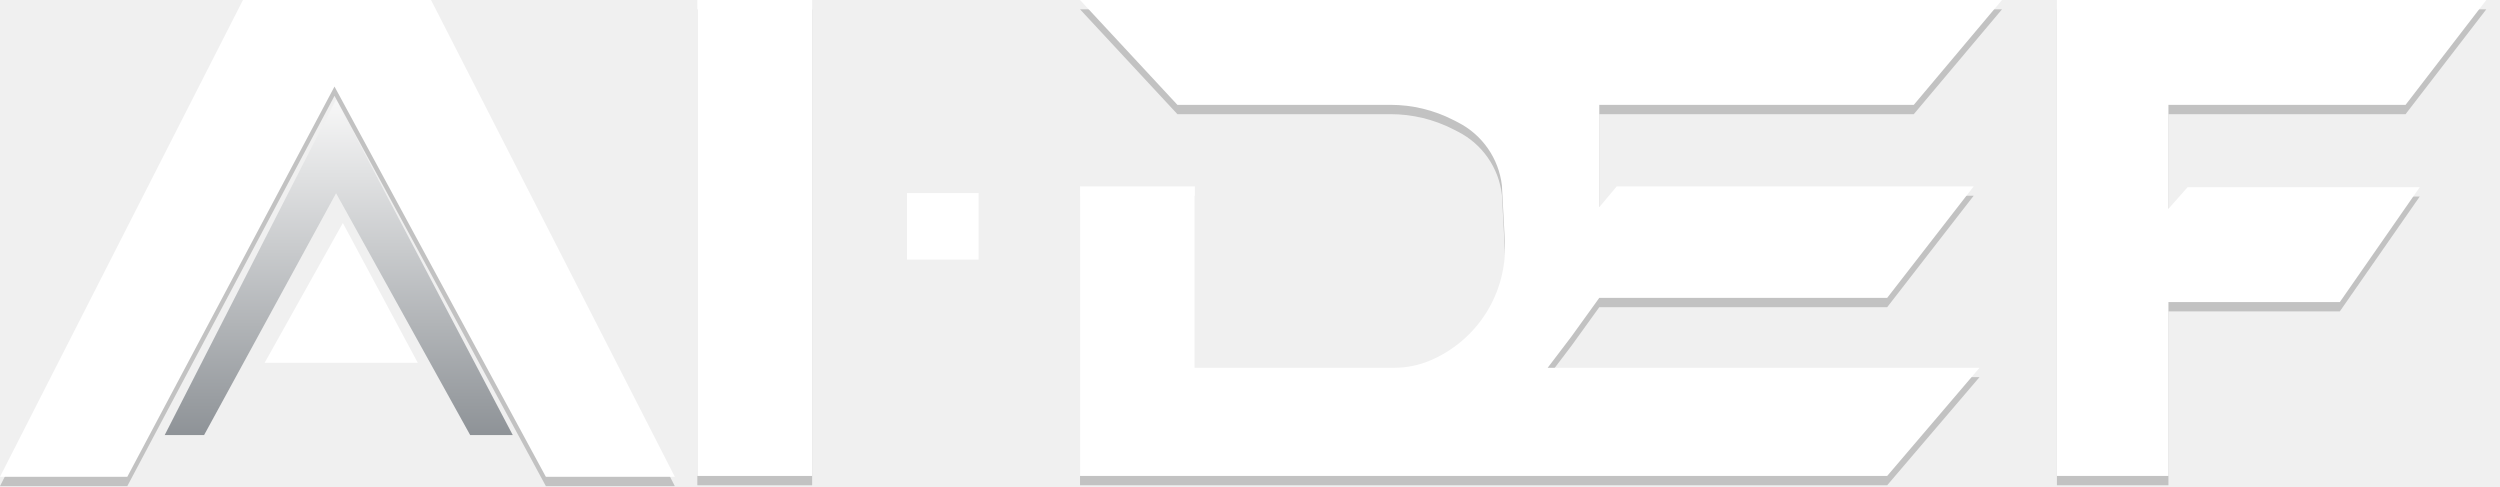
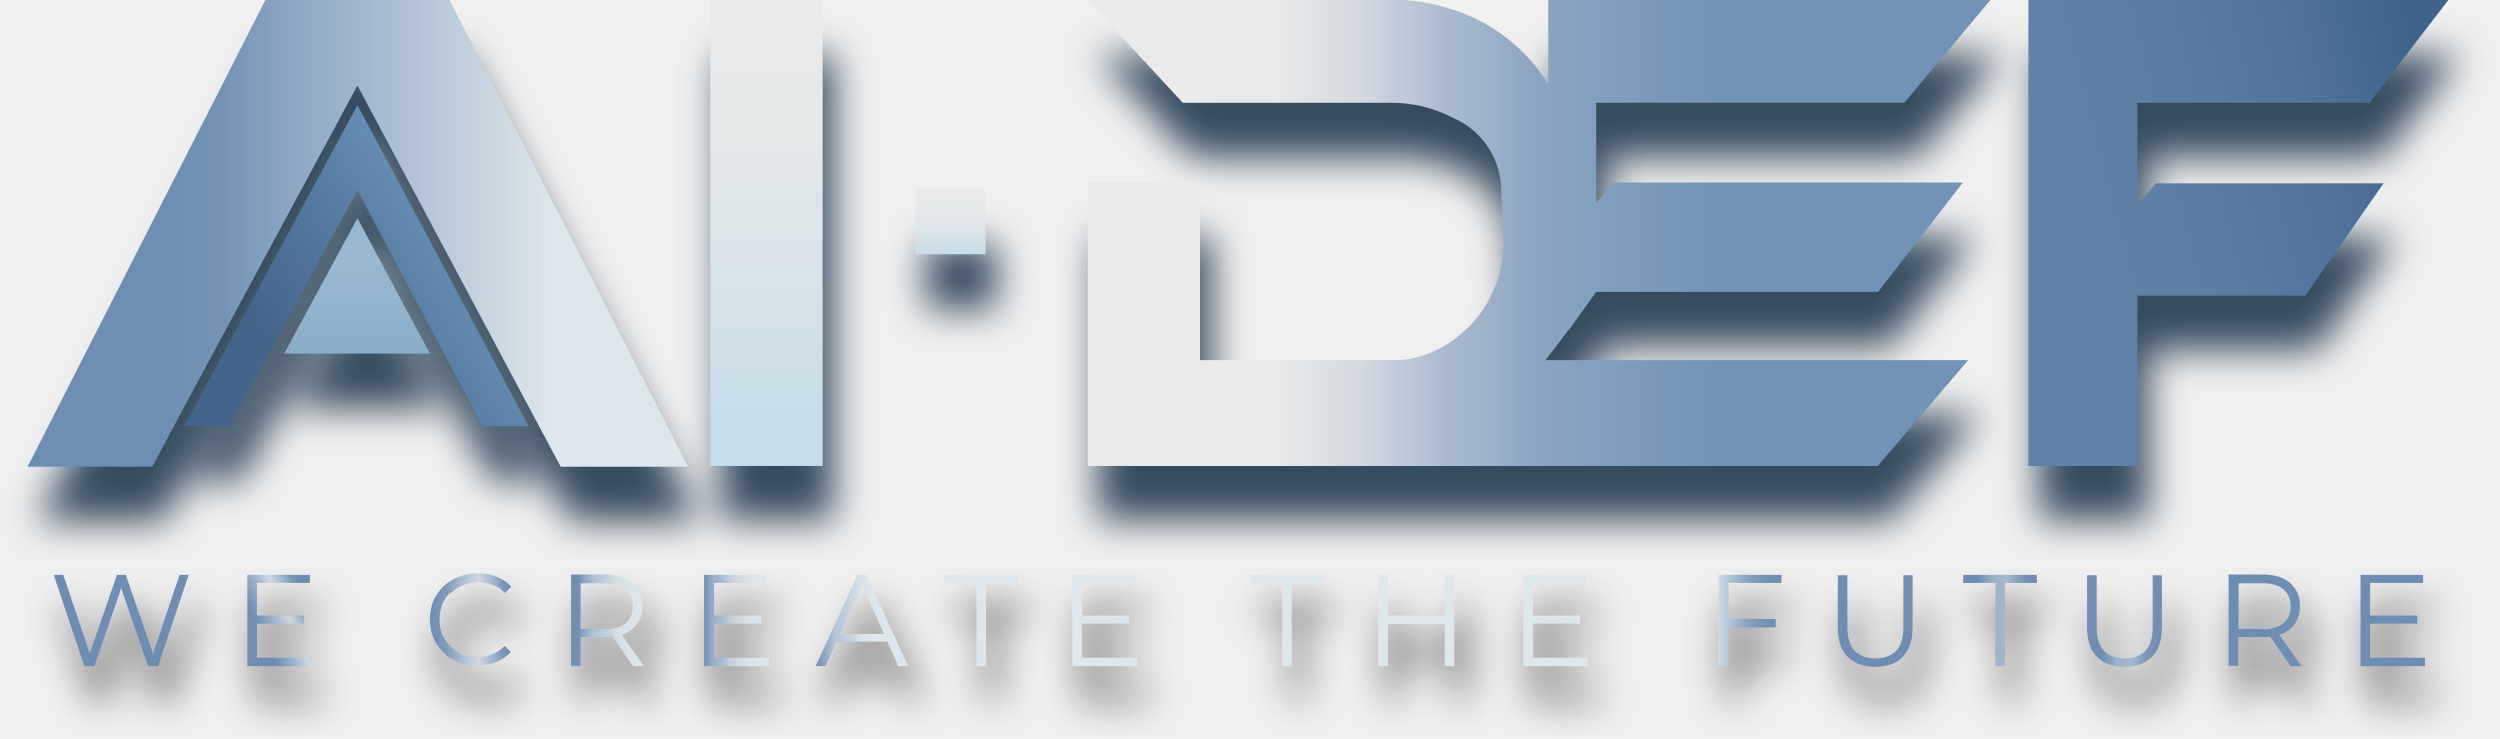
- <svg xmlns="http://www.w3.org/2000/svg" width="144" height="28" viewBox="0 0 144 28" fill="none">
-   <path d="M13.995 0.537H24.827L38.87 28H31.441L19.267 5.522L7.333 28H0L13.995 0.537Z" fill="#C2C2C2" />
-   <rect x="40.166" y="0.537" width="6.614" height="27.415" fill="#C2C2C2" />
-   <path d="M62.21 0.537H68.825H115.315L110.235 6.576H92.118V12.471L93.124 11.273H113.685L108.701 17.695H92.118L90.512 19.924L89.146 21.721H114.021L108.701 27.952H62.21V11.273H68.825V21.721H80.308C81.017 21.721 81.718 21.579 82.371 21.304C85.114 20.145 86.837 17.392 86.679 14.418L86.51 11.225C86.331 9.668 85.384 8.304 83.989 7.591L83.704 7.445C82.587 6.874 81.351 6.576 80.096 6.576H67.818L62.21 0.537Z" fill="#C2C2C2" />
-   <path d="M118.479 0.537H143.211L138.561 6.576H124.902V12.567L126.004 11.321H139.376L134.775 17.935H124.902V27.952H118.479V0.537Z" fill="#C2C2C2" />
-   <path d="M13.995 0H24.827L38.87 27.463H31.441L19.267 4.985L7.333 27.463H0L13.995 0Z" fill="white" />
-   <rect x="40.166" width="6.614" height="27.415" fill="white" />
-   <path d="M62.21 0H68.825H115.315L110.235 6.039H92.118V11.934L93.124 10.736H113.685L108.701 17.158H92.118L90.512 19.387L89.146 21.184H114.021L108.701 27.415H62.21V10.736H68.825V21.184H80.308C81.017 21.184 81.718 21.042 82.371 20.767C85.114 19.608 86.837 16.855 86.679 13.881L86.51 10.688C86.331 9.131 85.384 7.767 83.989 7.054L83.704 6.908C82.587 6.337 81.351 6.039 80.096 6.039H67.818L62.21 0Z" fill="white" />
-   <rect x="52.245" y="11.119" width="4.122" height="3.834" fill="white" />
-   <path d="M118.479 0H143.211L138.561 6.039H124.902V12.03L126.004 10.784H139.376L134.775 17.398H124.902V27.415H118.479V0Z" fill="white" />
-   <path d="M15.244 20.896L19.749 12.844L24.063 20.896H15.244Z" fill="url(#paint0_linear_296_9843)" />
-   <path opacity="0.5" d="M19.358 5.728L29.536 25.061H27.083L19.358 11.129L11.755 25.061H9.486L19.358 5.728Z" fill="url(#paint1_linear_296_9843)" />
+ <svg xmlns="http://www.w3.org/2000/svg" width="694" height="205" viewBox="0 0 694 205" fill="none">
+   <g filter="url(#filter0_d_848_210)">
+     <path d="M71.334 182.585V173.11H71.014H84.428V170.874H71.334V161.825H86.025V159.589H68.672V184.927H86.558V182.585H71.334Z" fill="url(#paint0_linear_848_210)" />
+     <path d="M52.382 159.589L43.864 184.927H41.096L33.644 163.315L26.191 184.927H23.423L14.906 159.589H17.568L24.914 181.414L32.473 159.589H34.922L42.48 181.52L49.826 159.589H52.382Z" fill="url(#paint1_linear_848_210)" />
+     <path fill-rule="evenodd" clip-rule="evenodd" d="M125.097 164.698C126.055 163.74 127.226 162.995 128.504 162.462C129.781 161.93 131.165 161.611 132.762 161.611C134.359 161.611 135.53 161.824 136.808 162.356C138.085 162.782 139.256 163.634 140.215 164.592L141.918 162.888C140.853 161.611 139.469 160.759 137.872 160.12C136.275 159.481 134.572 159.162 132.656 159.162C130.739 159.162 129.036 159.481 127.332 160.12C125.735 160.759 124.351 161.611 123.074 162.782C121.903 163.953 120.945 165.337 120.306 166.827C119.667 168.424 119.348 170.128 119.348 171.938C119.348 173.748 119.667 175.558 120.306 177.048C120.945 178.645 121.903 179.923 123.074 181.094C124.245 182.265 125.629 183.116 127.226 183.755C128.823 184.394 130.633 184.713 132.549 184.713C134.466 184.713 136.169 184.394 137.766 183.755C139.363 183.116 140.747 182.158 141.812 180.987L140.108 179.284C139.043 180.348 137.979 181.094 136.701 181.626C135.424 182.158 134.146 182.371 132.656 182.371C131.165 182.371 129.675 182.158 128.397 181.626C127.12 181.094 125.948 180.348 124.99 179.39C124.032 178.432 123.287 177.367 122.755 176.09C122.222 174.812 122.009 173.428 122.009 171.938C122.009 170.447 122.329 169.063 122.755 167.786C123.287 166.508 124.032 165.443 124.99 164.485L125.097 164.698Z" fill="url(#paint2_linear_848_210)" />
+     <path fill-rule="evenodd" clip-rule="evenodd" d="M300.335 182.585V173.11H313.43V170.874H300.335V161.825H315.027V159.589H297.674V184.927H315.666V182.585H300.335Z" fill="url(#paint3_linear_848_210)" />
+     <path fill-rule="evenodd" clip-rule="evenodd" d="M238.056 159.589L226.451 184.927H229.219L232.2 178.114H246.36L249.341 184.927H252.109L240.504 159.589H237.843H238.056ZM233.265 175.984L239.333 162.357L245.402 175.984H233.158H233.265Z" fill="url(#paint4_linear_848_210)" />
+     <path fill-rule="evenodd" clip-rule="evenodd" d="M262.115 161.825H271.058V184.927H273.72V161.825H282.556V159.589H262.115V161.825Z" fill="url(#paint5_linear_848_210)" />
+     <path fill-rule="evenodd" clip-rule="evenodd" d="M198.237 173.11H211.332V170.874H198.237V161.825H212.929V159.589H195.469V184.927H213.461V182.585H198.237V173.11Z" fill="url(#paint6_linear_848_210)" />
+     <path fill-rule="evenodd" clip-rule="evenodd" d="M173.539 175.877C175.136 175.132 176.307 174.173 177.052 172.896C177.904 171.618 178.33 170.021 178.33 168.211C178.33 166.402 177.904 164.805 177.052 163.527C176.2 162.25 175.029 161.185 173.539 160.546C171.942 159.801 170.132 159.481 168.003 159.481H158.527V184.82H161.189V176.835H168.003C168.748 176.835 169.387 176.835 170.025 176.729L175.774 184.926H178.755L172.581 176.196C172.9 176.196 173.219 175.983 173.539 175.877ZM167.896 174.599H161.189V161.93H167.896C170.451 161.93 172.368 162.462 173.645 163.634C174.923 164.698 175.668 166.295 175.668 168.318C175.668 170.341 175.029 171.831 173.645 173.002C172.368 174.067 170.451 174.706 167.896 174.706V174.599Z" fill="url(#paint7_linear_848_210)" />
+     <path fill-rule="evenodd" clip-rule="evenodd" d="M657.949 182.585V173.11H671.044V170.874H657.949V161.825H672.641V159.589H655.287V184.927H673.173V182.585H657.949Z" fill="url(#paint8_linear_848_210)" />
+     <path fill-rule="evenodd" clip-rule="evenodd" d="M638.892 184.926L632.717 176.196C633.037 176.09 633.356 175.983 633.676 175.877C635.272 175.132 636.444 174.173 637.189 172.896C638.041 171.618 638.466 170.021 638.466 168.211C638.466 166.402 638.041 164.805 637.189 163.527C636.337 162.25 635.166 161.185 633.676 160.546C632.079 159.801 630.269 159.481 628.139 159.481H618.664V184.82H621.326V176.835H628.139C628.885 176.835 629.523 176.835 630.162 176.729L635.911 184.926H638.892ZM628.139 174.599H621.432V161.93H628.139C630.695 161.93 632.611 162.462 633.888 163.634C635.166 164.698 635.911 166.295 635.911 168.318C635.911 170.341 635.272 171.831 633.888 173.002C632.611 174.067 630.695 174.706 628.139 174.706V174.599Z" fill="url(#paint9_linear_848_210)" />
+     <path fill-rule="evenodd" clip-rule="evenodd" d="M589.81 185.14C586.616 185.14 584.061 184.182 582.145 182.372C580.335 180.562 579.377 177.794 579.377 174.174V159.695H582.039V174.068C582.039 177.049 582.677 179.285 584.061 180.669C585.445 182.053 587.362 182.798 589.81 182.798C592.259 182.798 594.175 182.053 595.559 180.669C596.943 179.285 597.582 177.049 597.582 174.068V159.695H600.137V174.174C600.137 177.794 599.179 180.562 597.369 182.372C595.559 184.182 593.004 185.14 589.81 185.14Z" fill="url(#paint10_linear_848_210)" />
+     <path fill-rule="evenodd" clip-rule="evenodd" d="M553.933 184.927V161.825H544.99V159.589H565.431V161.825H556.595V184.927H553.933Z" fill="url(#paint11_linear_848_210)" />
+     <path fill-rule="evenodd" clip-rule="evenodd" d="M520.609 185.14C517.415 185.14 514.86 184.182 512.944 182.372C511.134 180.562 510.176 177.794 510.176 174.174V159.695H512.837V174.068C512.837 177.049 513.476 179.285 514.86 180.669C516.244 182.053 518.161 182.798 520.609 182.798C523.058 182.798 524.974 182.053 526.358 180.669C527.742 179.285 528.381 177.049 528.381 174.068V159.695H530.936V174.174C530.936 177.794 529.978 180.562 528.168 182.372C526.358 184.182 523.803 185.14 520.609 185.14Z" fill="url(#paint12_linear_848_210)" />
+     <path fill-rule="evenodd" clip-rule="evenodd" d="M494.527 161.825V159.589H477.066V184.927H479.835V174.174H492.93V171.832H479.835V161.825H494.527Z" fill="url(#paint13_linear_848_210)" />
+     <path fill-rule="evenodd" clip-rule="evenodd" d="M425.539 182.585V173.11H438.634V170.874H425.539V161.825H440.231V159.589H422.877V184.927H440.763V182.585H425.539Z" fill="url(#paint14_linear_848_210)" />
+     <path fill-rule="evenodd" clip-rule="evenodd" d="M401.052 159.589V170.874H385.295V159.589H382.527V184.927H385.295V173.216H401.052V184.927H403.714V159.589H401.052Z" fill="url(#paint15_linear_848_210)" />
+     <path fill-rule="evenodd" clip-rule="evenodd" d="M355.91 184.927V161.825H346.967V159.589H367.408V161.825H358.571V184.927H355.91Z" fill="url(#paint16_linear_848_210)" />
+   </g>
+   <g filter="url(#filter1_d_848_210)">
+     <path d="M190.997 129.566L124.776 0H73.674L7.666 129.566H42.267L52.168 111.042L99.225 23.741L149.795 118.601L155.651 129.566H155.97H190.997Z" fill="url(#paint17_linear_848_210)" />
+     <path d="M228.366 0H197.172V129.354H228.366V0Z" fill="url(#paint18_linear_848_210)" />
+     <path d="M273.612 52.485H254.129V70.584H273.612V52.485Z" fill="url(#paint19_linear_848_210)" />
+     <path fill-rule="evenodd" clip-rule="evenodd" d="M563.088 0H679.666L657.734 28.532H593.324V56.745L598.54 50.89H661.673L639.955 82.084H593.324V129.354H563.088V0Z" fill="url(#paint20_linear_848_210)" />
+     <path fill-rule="evenodd" clip-rule="evenodd" d="M134.465 118.28H146.708L99.225 29.17L51.103 118.28H63.134H63.666L99.225 52.805L133.932 118.28H134.465Z" fill="url(#paint21_linear_848_210)" />
+     <path fill-rule="evenodd" clip-rule="evenodd" d="M435.546 91.559L443.105 81.019H521.356L544.884 50.677H447.896L443.105 56.319V28.532H528.595L552.549 0H429.797V23.316C417.979 4.791 399.987 0.745 389.766 0H301.934L328.337 28.532H386.253C392.215 28.532 397.964 29.916 403.287 32.684L404.671 33.323C411.272 36.73 415.743 43.118 416.595 50.464L417.34 65.475C418.086 79.528 409.994 92.517 397.006 97.947C393.918 99.224 390.618 99.969 387.318 99.969H333.128V50.677H301.934V129.354H521.249L546.375 99.969H429.051L435.546 91.452V91.559Z" fill="url(#paint22_linear_848_210)" />
+     <path fill-rule="evenodd" clip-rule="evenodd" d="M119.347 98.159L99.225 60.577L78.891 98.159H81.126H119.027H119.347Z" fill="url(#paint23_linear_848_210)" />
+   </g>
  <defs>
-     <linearGradient id="paint0_linear_296_9843" x1="19.654" y1="12.844" x2="19.654" y2="20.896" gradientUnits="userSpaceOnUse">
-       <stop stop-color="white" />
-       <stop offset="1" stop-color="white" />
-     </linearGradient>
-     <linearGradient id="paint1_linear_296_9843" x1="19.511" y1="5.728" x2="19.511" y2="25.061" gradientUnits="userSpaceOnUse">
-       <stop stop-color="white" />
-       <stop offset="1" stop-color="#2C353E" />
+     <filter id="filter0_d_848_210" x="7.241" y="157.565" width="679.56" height="47.271" filterUnits="userSpaceOnUse" color-interpolation-filters="sRGB">
+       <feFlood flood-opacity="0" result="BackgroundImageFix" />
+       <feColorMatrix in="SourceAlpha" type="matrix" values="0 0 0 0 0 0 0 0 0 0 0 0 0 0 0 0 0 0 127 0" result="hardAlpha" />
+       <feOffset dx="2.981" dy="9.049" />
+       <feGaussianBlur stdDeviation="5.323" />
+       <feColorMatrix type="matrix" values="0 0 0 0 0 0 0 0 0 0 0 0 0 0 0 0 0 0 0.8 0" />
+       <feBlend mode="normal" in2="BackgroundImageFix" result="effect1_dropShadow_848_210" />
+       <feBlend mode="normal" in="SourceGraphic" in2="effect1_dropShadow_848_210" result="shape" />
+     </filter>
+     <filter id="filter1_d_848_210" x="0.001" y="0" width="693.293" height="155.331" filterUnits="userSpaceOnUse" color-interpolation-filters="sRGB">
+       <feFlood flood-opacity="0" result="BackgroundImageFix" />
+       <feColorMatrix in="SourceAlpha" type="matrix" values="0 0 0 0 0 0 0 0 0 0 0 0 0 0 0 0 0 0 127 0" result="hardAlpha" />
+       <feOffset dx="2.981" dy="15.118" />
+       <feGaussianBlur stdDeviation="5.323" />
+       <feColorMatrix type="matrix" values="0 0 0 0 0.031 0 0 0 0 0.137 0 0 0 0 0.227 0 0 0 0.8 0" />
+       <feBlend mode="normal" in2="BackgroundImageFix" result="effect1_dropShadow_848_210" />
+       <feBlend mode="normal" in="SourceGraphic" in2="effect1_dropShadow_848_210" result="shape" />
+     </filter>
+     <linearGradient id="paint0_linear_848_210" x1="70.269" y1="175.665" x2="86.451" y2="167.999" gradientUnits="userSpaceOnUse">
+       <stop offset="0.1" stop-color="#6E8DB2" />
+       <stop offset="0.2" stop-color="#7C98B9" />
+       <stop offset="0.4" stop-color="#A3B8CD" />
+       <stop offset="0.6" stop-color="#CDD9E2" />
+       <stop offset="0.8" stop-color="#99B0C8" />
+       <stop offset="0.9" stop-color="#7A96B8" />
+       <stop offset="1" stop-color="#6E8DB2" />
+     </linearGradient>
+     <linearGradient id="paint1_linear_848_210" x1="-174.812" y1="186.524" x2="-173.748" y2="148.942" gradientUnits="userSpaceOnUse">
+       <stop offset="0.2" stop-color="#6E8DB2" />
+       <stop offset="1" stop-color="#6E8DB2" />
+     </linearGradient>
+     <linearGradient id="paint2_linear_848_210" x1="119.454" y1="172.257" x2="141.918" y2="172.257" gradientUnits="userSpaceOnUse">
+       <stop stop-color="#6E8DB2" />
+       <stop offset="0.2" stop-color="#7F9BBA" />
+       <stop offset="0.4" stop-color="#ACBFD1" />
+       <stop offset="0.6" stop-color="#CDD9E2" />
+       <stop offset="0.8" stop-color="#99B0C8" />
+       <stop offset="0.9" stop-color="#7A96B8" />
+       <stop offset="1" stop-color="#6E8DB2" />
+     </linearGradient>
+     <linearGradient id="paint3_linear_848_210" x1="-174.813" y1="172.258" x2="-173.749" y2="172.258" gradientUnits="userSpaceOnUse">
+       <stop offset="0.3" stop-color="#DEE7EB" />
+       <stop offset="0.9" stop-color="#DEE7EB" />
+     </linearGradient>
+     <linearGradient id="paint4_linear_848_210" x1="226.558" y1="172.258" x2="252.322" y2="172.258" gradientUnits="userSpaceOnUse">
+       <stop stop-color="#6E8DB2" />
+       <stop offset="0.1" stop-color="#93AAC4" />
+       <stop offset="0.2" stop-color="#B3C4D5" />
+       <stop offset="0.4" stop-color="#CBD7E1" />
+       <stop offset="0.5" stop-color="#D9E3E8" />
+       <stop offset="0.6" stop-color="#DEE7EB" />
+     </linearGradient>
+     <linearGradient id="paint5_linear_848_210" x1="262.115" y1="172.258" x2="282.556" y2="172.258" gradientUnits="userSpaceOnUse">
+       <stop offset="0.3" stop-color="#DEE7EB" />
+       <stop offset="0.9" stop-color="#DEE7EB" />
+     </linearGradient>
+     <linearGradient id="paint6_linear_848_210" x1="195.469" y1="172.258" x2="213.461" y2="172.258" gradientUnits="userSpaceOnUse">
+       <stop stop-color="#6E8DB2" />
+       <stop offset="0.1" stop-color="#90A8C3" />
+       <stop offset="0.3" stop-color="#ACBFD1" />
+       <stop offset="0.4" stop-color="#C2D0DD" />
+       <stop offset="0.6" stop-color="#D2DDE4" />
+       <stop offset="0.7" stop-color="#DBE4E9" />
+       <stop offset="1" stop-color="#DEE7EB" />
+     </linearGradient>
+     <linearGradient id="paint7_linear_848_210" x1="158.527" y1="172.257" x2="178.755" y2="172.257" gradientUnits="userSpaceOnUse">
+       <stop offset="0.1" stop-color="#718FB3" />
+       <stop offset="0.2" stop-color="#92AAC4" />
+       <stop offset="0.3" stop-color="#AEC0D2" />
+       <stop offset="0.5" stop-color="#C3D1DD" />
+       <stop offset="0.6" stop-color="#D2DDE5" />
+       <stop offset="0.8" stop-color="#DBE4E9" />
+       <stop offset="1" stop-color="#DEE7EB" />
+     </linearGradient>
+     <linearGradient id="paint8_linear_848_210" x1="655.287" y1="172.258" x2="673.173" y2="172.258" gradientUnits="userSpaceOnUse">
+       <stop offset="0.2" stop-color="#6E8DB2" />
+       <stop offset="1" stop-color="#6E8DB2" />
+     </linearGradient>
+     <linearGradient id="paint9_linear_848_210" x1="-174.811" y1="172.257" x2="-173.746" y2="172.257" gradientUnits="userSpaceOnUse">
+       <stop offset="0.2" stop-color="#6E8DB2" />
+       <stop offset="0.4" stop-color="#9CB0C8" />
+       <stop offset="0.6" stop-color="#A7B8CC" />
+       <stop offset="0.7" stop-color="#8EA5C1" />
+       <stop offset="0.8" stop-color="#7C97B8" />
+       <stop offset="0.9" stop-color="#718FB3" />
+       <stop offset="1" stop-color="#6E8DB2" />
+     </linearGradient>
+     <linearGradient id="paint10_linear_848_210" x1="579.377" y1="172.365" x2="600.244" y2="172.365" gradientUnits="userSpaceOnUse">
+       <stop offset="0.2" stop-color="#6E8DB2" />
+       <stop offset="0.4" stop-color="#9CB0C8" />
+       <stop offset="0.6" stop-color="#A7B8CC" />
+       <stop offset="0.7" stop-color="#8EA5C1" />
+       <stop offset="0.8" stop-color="#7C97B8" />
+       <stop offset="0.9" stop-color="#718FB3" />
+       <stop offset="1" stop-color="#6E8DB2" />
+     </linearGradient>
+     <linearGradient id="paint11_linear_848_210" x1="544.99" y1="172.258" x2="565.431" y2="172.258" gradientUnits="userSpaceOnUse">
+       <stop offset="0.2" stop-color="#6E8DB2" />
+       <stop offset="0.4" stop-color="#9CB0C8" />
+       <stop offset="0.6" stop-color="#A7B8CC" />
+       <stop offset="0.7" stop-color="#8EA5C1" />
+       <stop offset="0.8" stop-color="#7C97B8" />
+       <stop offset="0.9" stop-color="#718FB3" />
+       <stop offset="1" stop-color="#6E8DB2" />
+     </linearGradient>
+     <linearGradient id="paint12_linear_848_210" x1="-174.813" y1="172.365" x2="-173.748" y2="172.365" gradientUnits="userSpaceOnUse">
+       <stop stop-color="#D0DCE4" />
+       <stop offset="0.2" stop-color="#ADC0D2" />
+       <stop offset="0.4" stop-color="#91A9C4" />
+       <stop offset="0.6" stop-color="#7D99BA" />
+       <stop offset="0.8" stop-color="#7190B4" />
+       <stop offset="1" stop-color="#6E8DB2" />
+     </linearGradient>
+     <linearGradient id="paint13_linear_848_210" x1="477.066" y1="172.258" x2="494.527" y2="172.258" gradientUnits="userSpaceOnUse">
+       <stop stop-color="#D0DCE4" />
+       <stop offset="0.2" stop-color="#ADC0D2" />
+       <stop offset="0.4" stop-color="#91A9C4" />
+       <stop offset="0.6" stop-color="#7D99BA" />
+       <stop offset="0.8" stop-color="#7190B4" />
+       <stop offset="1" stop-color="#6E8DB2" />
+     </linearGradient>
+     <linearGradient id="paint14_linear_848_210" x1="422.877" y1="172.258" x2="440.763" y2="172.258" gradientUnits="userSpaceOnUse">
+       <stop offset="0.3" stop-color="#DEE7EB" />
+       <stop offset="0.9" stop-color="#DEE7EB" />
+     </linearGradient>
+     <linearGradient id="paint15_linear_848_210" x1="382.527" y1="172.258" x2="403.714" y2="172.258" gradientUnits="userSpaceOnUse">
+       <stop offset="0.3" stop-color="#DEE7EB" />
+       <stop offset="0.9" stop-color="#DEE7EB" />
+     </linearGradient>
+     <linearGradient id="paint16_linear_848_210" x1="346.967" y1="172.258" x2="367.408" y2="172.258" gradientUnits="userSpaceOnUse">
+       <stop offset="0.3" stop-color="#DEE7EB" />
+       <stop offset="0.9" stop-color="#DEE7EB" />
+     </linearGradient>
+     <linearGradient id="paint17_linear_848_210" x1="7.666" y1="64.73" x2="190.997" y2="64.73" gradientUnits="userSpaceOnUse">
+       <stop offset="0.2" stop-color="#6E8DB2" />
+       <stop offset="0.3" stop-color="#7693B6" />
+       <stop offset="0.4" stop-color="#8EA6C2" />
+       <stop offset="0.6" stop-color="#B4C5D5" />
+       <stop offset="0.8" stop-color="#DEE7EB" />
+     </linearGradient>
+     <linearGradient id="paint18_linear_848_210" x1="212.716" y1="119.027" x2="212.716" y2="3.087" gradientUnits="userSpaceOnUse">
+       <stop stop-color="#C5DDE8" />
+       <stop offset="0.3" stop-color="#D5E2E8" />
+       <stop offset="0.7" stop-color="#E4E8E9" />
+       <stop offset="1" stop-color="#EAEAEA" />
+     </linearGradient>
+     <linearGradient id="paint19_linear_848_210" x1="263.817" y1="70.584" x2="263.817" y2="52.485" gradientUnits="userSpaceOnUse">
+       <stop stop-color="#C5DDE8" />
+       <stop offset="0.3" stop-color="#D9E4E9" />
+       <stop offset="0.7" stop-color="#E5E8E9" />
+       <stop offset="1" stop-color="#EAEAEA" />
+     </linearGradient>
+     <linearGradient id="paint20_linear_848_210" x1="563.94" y1="68.243" x2="677.004" y2="39.498" gradientUnits="userSpaceOnUse">
+       <stop offset="0.1" stop-color="#6281A9" />
+       <stop offset="0.4" stop-color="#5E7DA5" />
+       <stop offset="0.7" stop-color="#52739C" />
+       <stop offset="1" stop-color="#3F638C" />
+     </linearGradient>
+     <linearGradient id="paint21_linear_848_210" x1="62.495" y1="111.36" x2="140.959" y2="62.493" gradientUnits="userSpaceOnUse">
+       <stop offset="0.2" stop-color="#44648C" />
+       <stop offset="0.5" stop-color="#53769E" />
+       <stop offset="0.8" stop-color="#658CB3" />
+     </linearGradient>
+     <linearGradient id="paint22_linear_848_210" x1="302.04" y1="64.73" x2="552.55" y2="64.73" gradientUnits="userSpaceOnUse">
+       <stop offset="0.2" stop-color="#EAEAEA" />
+       <stop offset="0.3" stop-color="#D3D9E0" />
+       <stop offset="0.4" stop-color="#A9BACE" />
+       <stop offset="0.5" stop-color="#8BA4C1" />
+       <stop offset="0.7" stop-color="#7292B7" />
+     </linearGradient>
+     <linearGradient id="paint23_linear_848_210" x1="99.119" y1="104.973" x2="99.119" y2="64.623" gradientUnits="userSpaceOnUse">
+       <stop offset="0.2" stop-color="#8AADC8" />
+       <stop offset="0.8" stop-color="#9CB8D1" />
    </linearGradient>
  </defs>
</svg>
